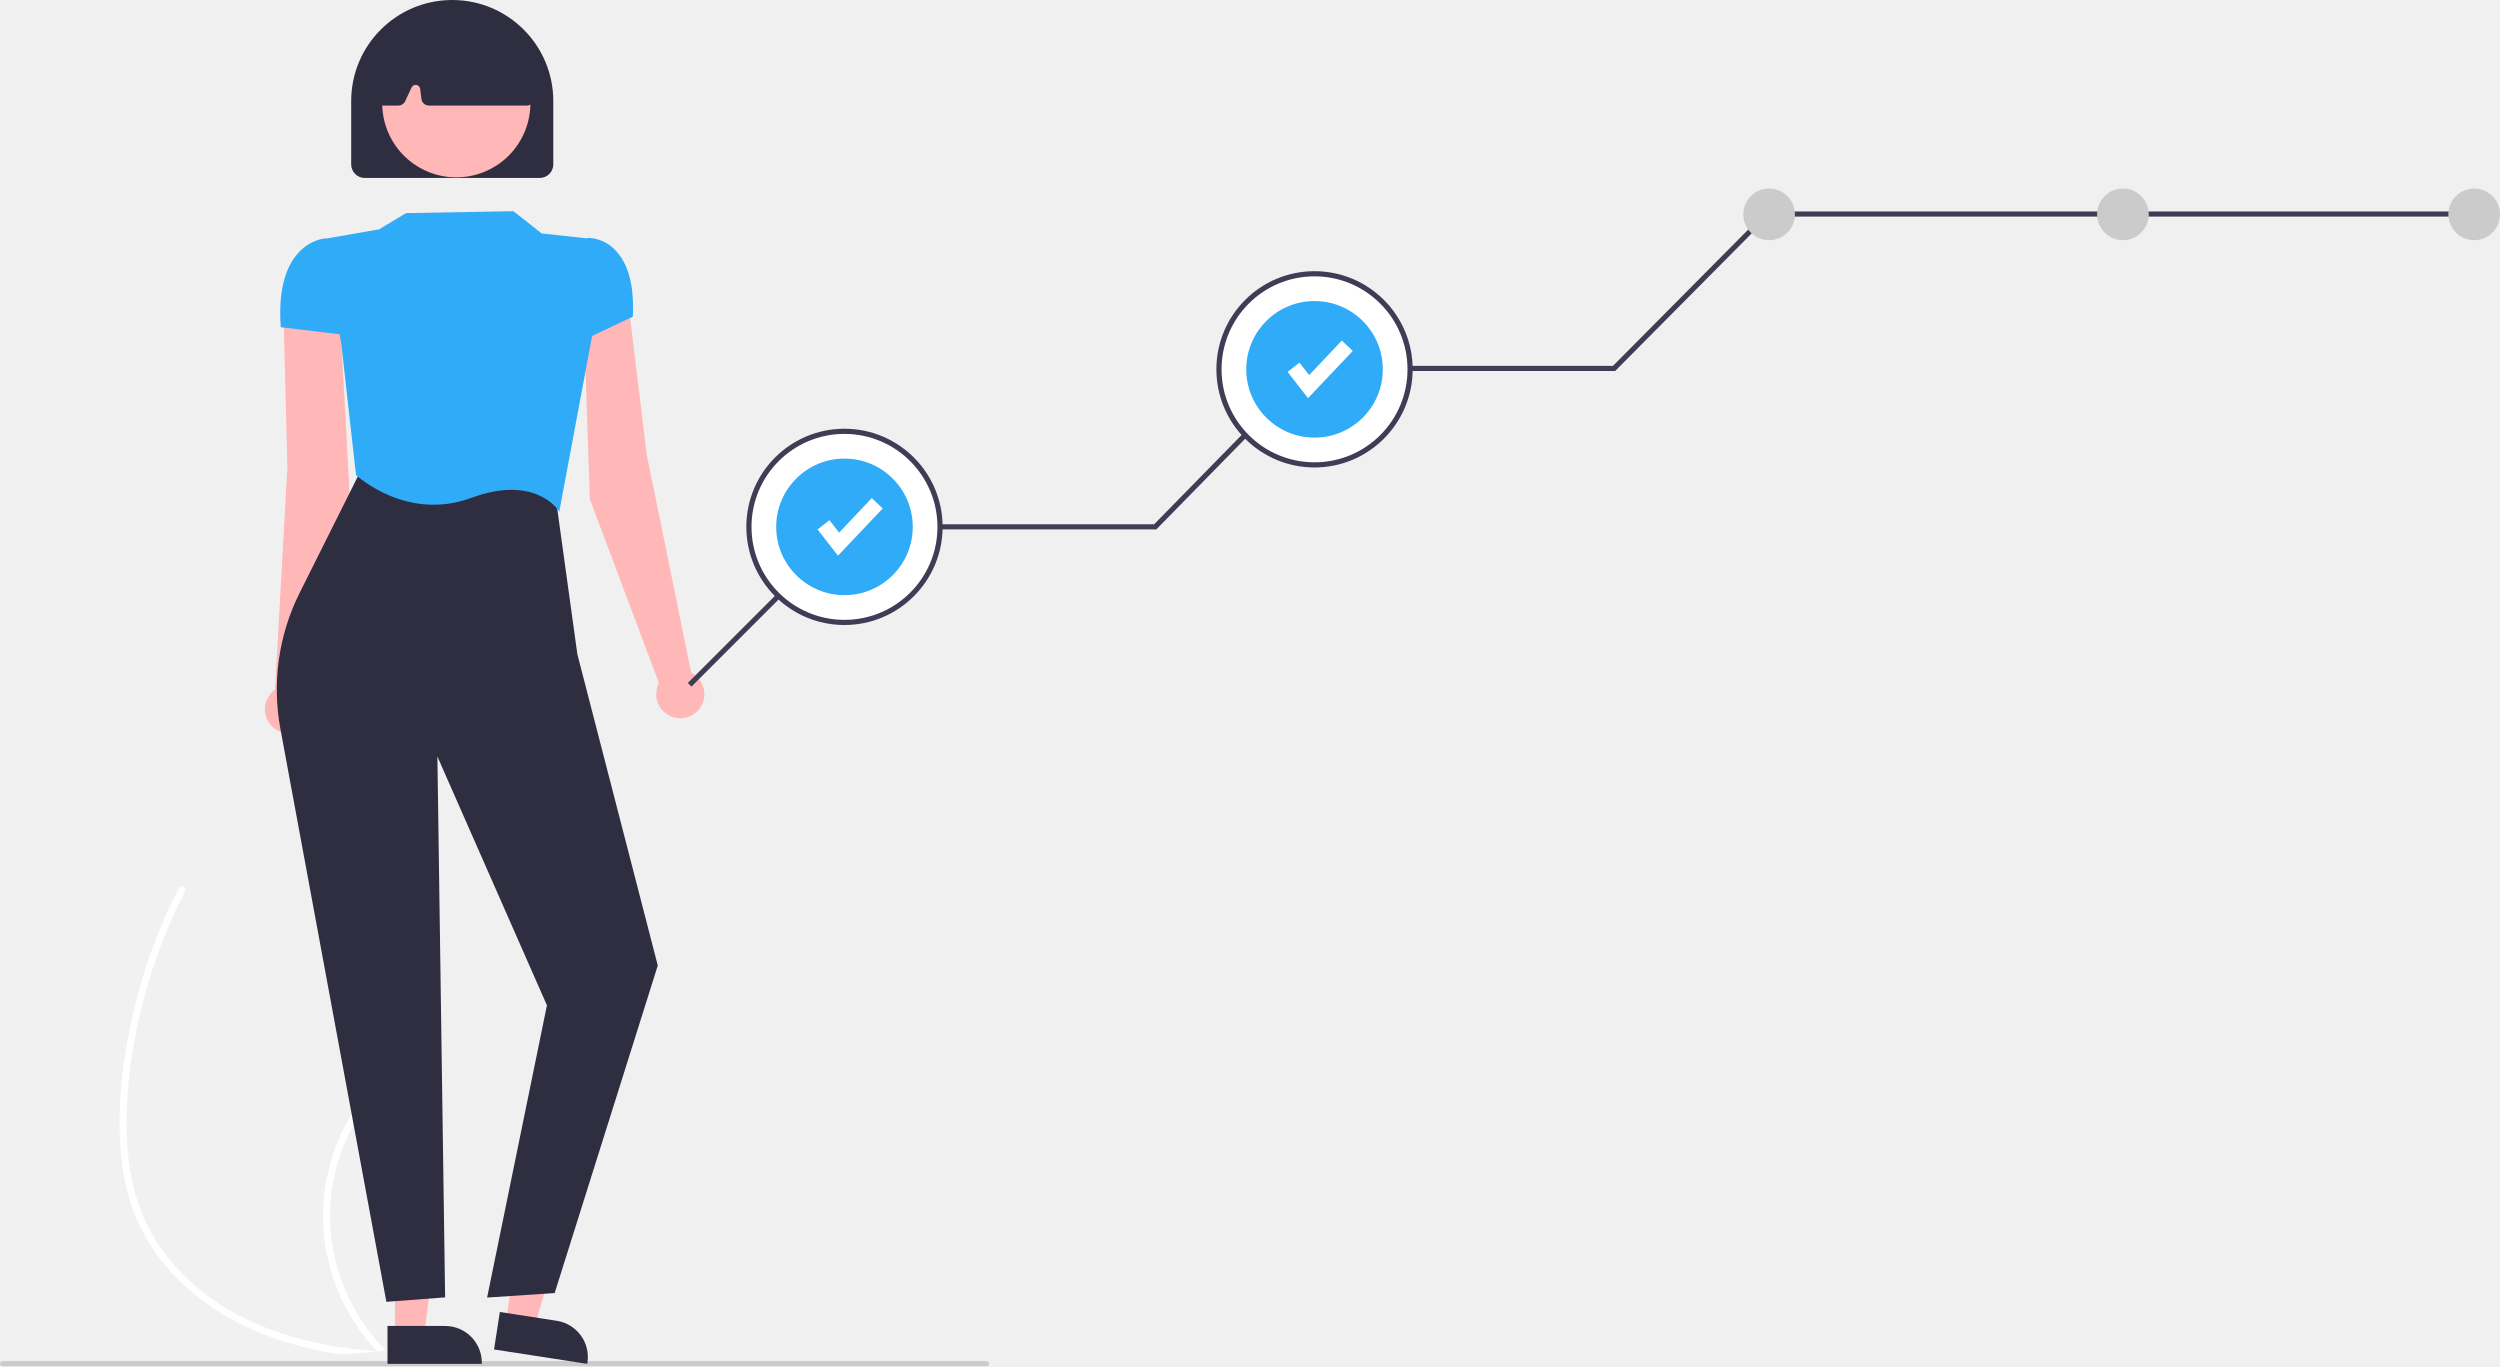
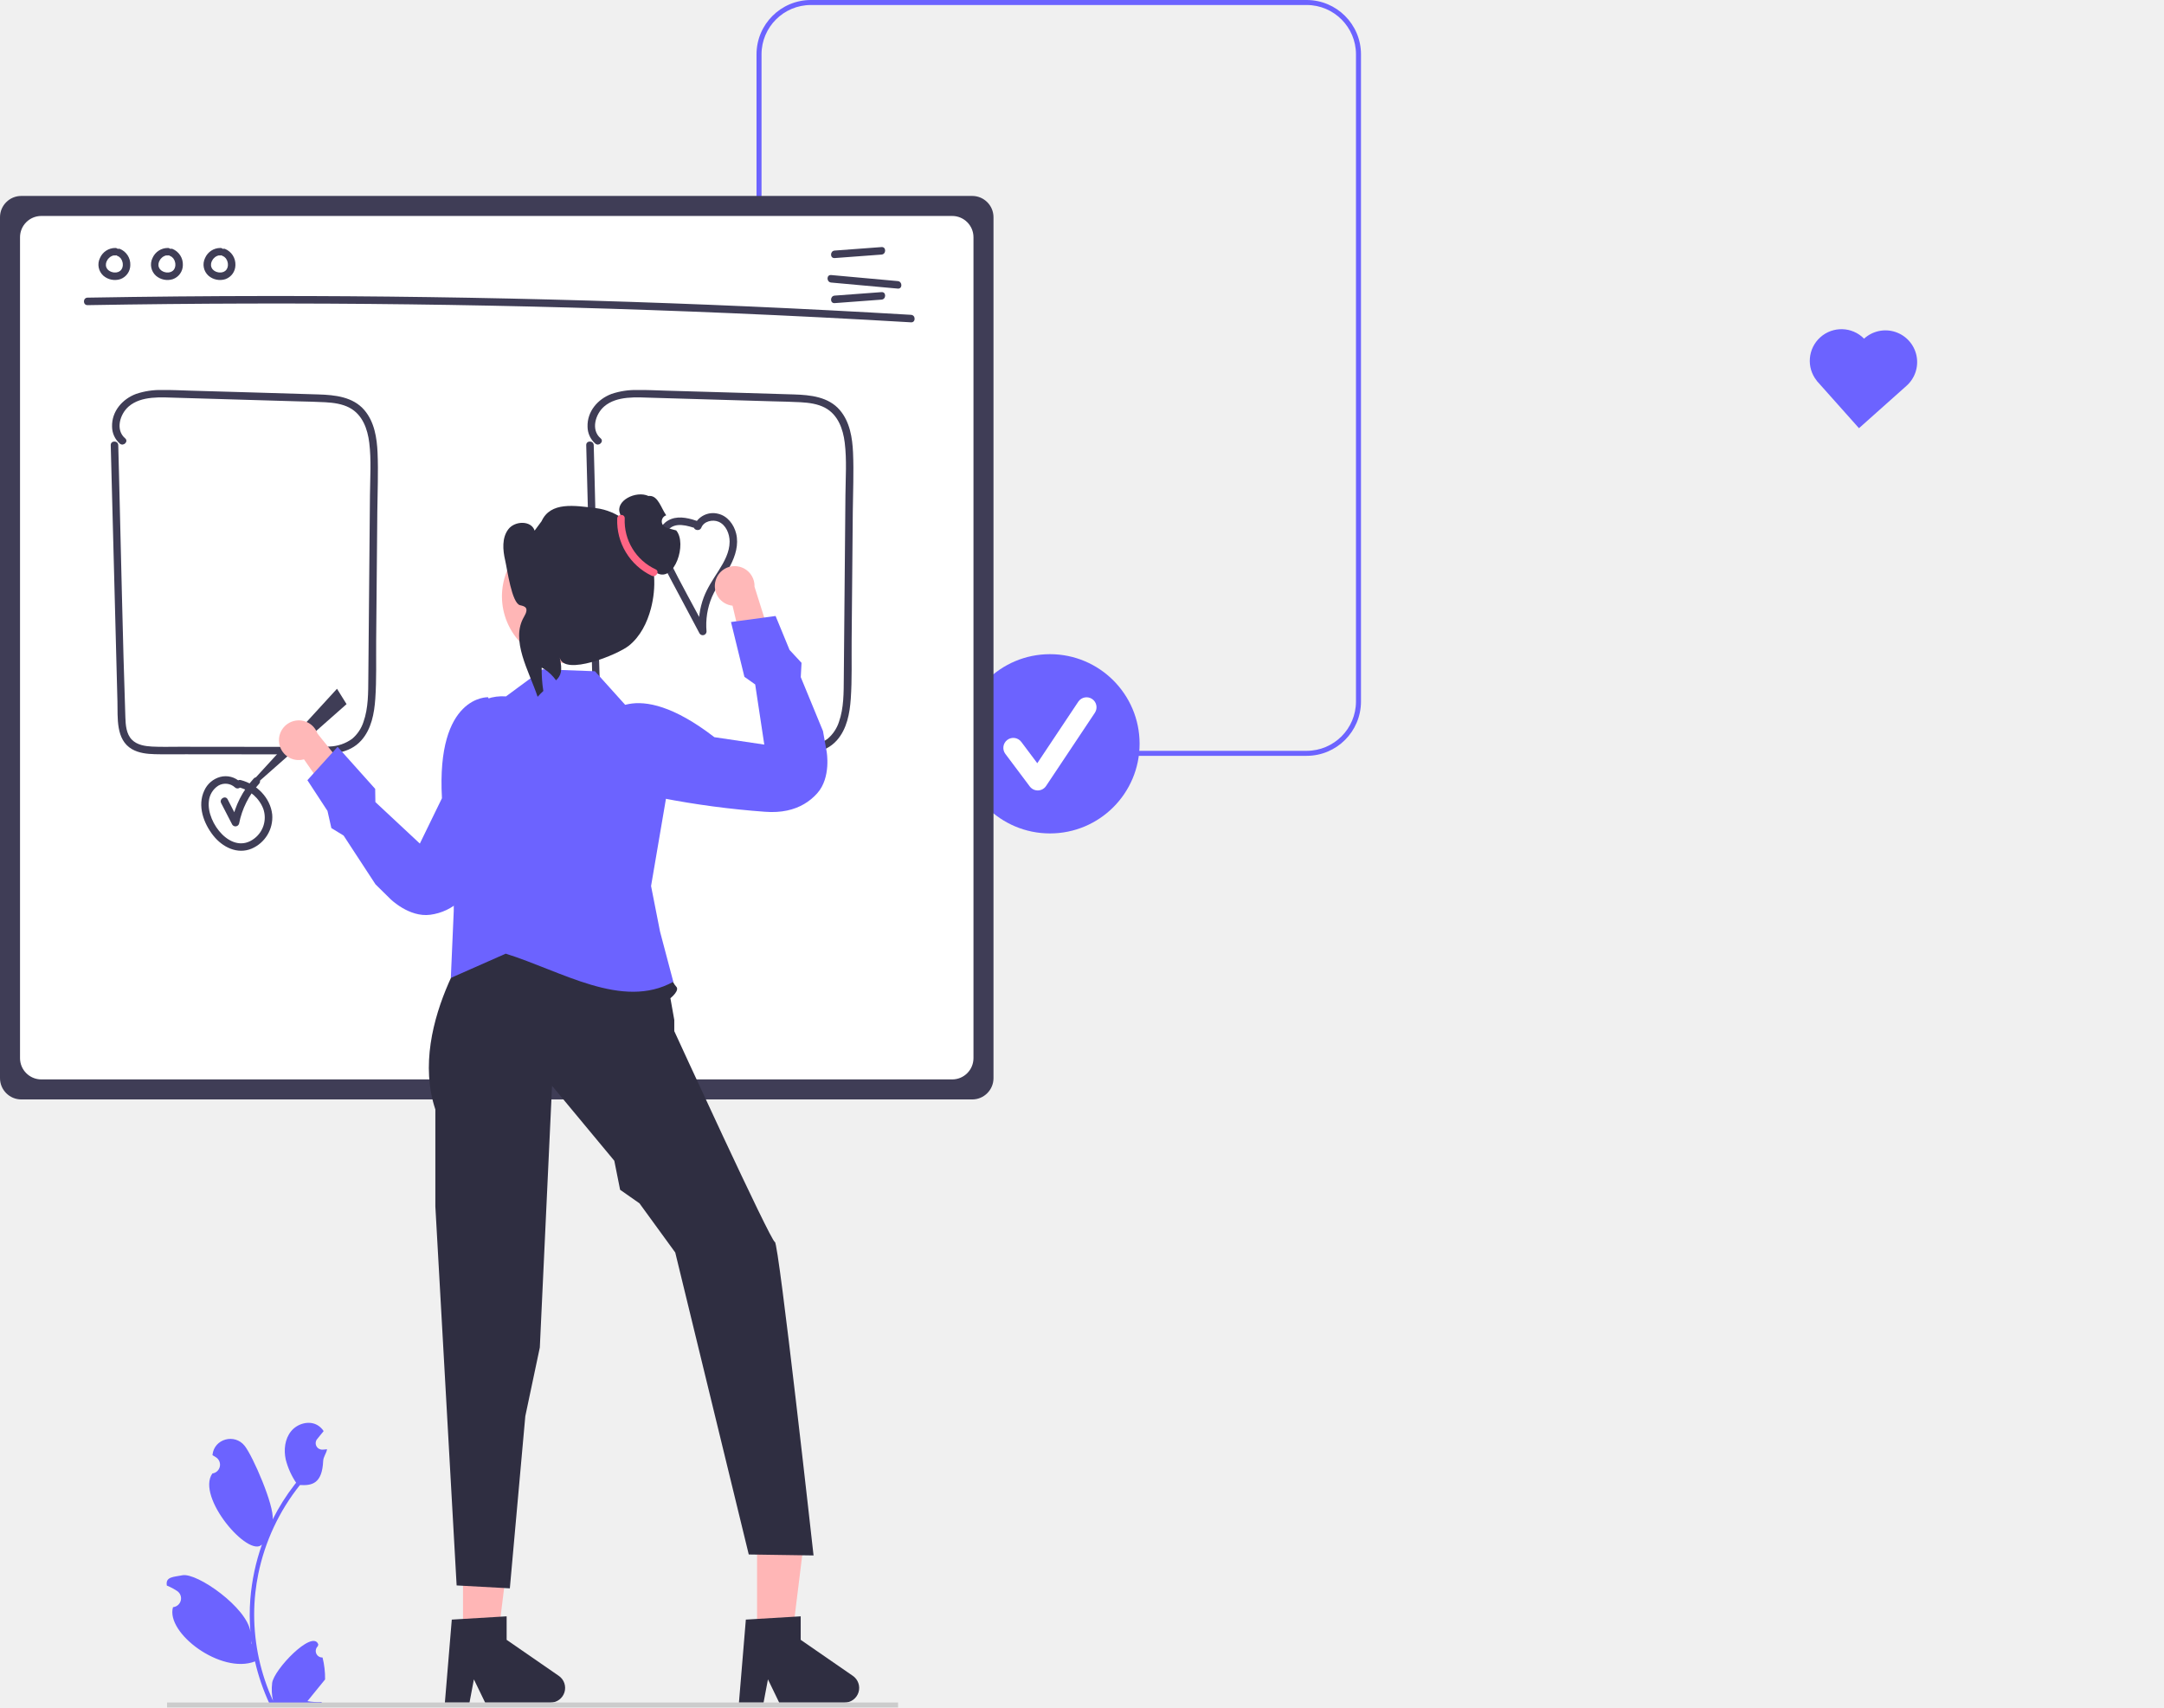
- <svg xmlns="http://www.w3.org/2000/svg" data-name="Layer 1" width="967.972" height="529" viewBox="0 0 967.972 529">
-   <path d="M154.442,692.271c26.423,19.035,60.664,19.991,93.762,17.652,4.622-.326,9.211-.709,13.757-1.122.027-.007.064-.005.091-.012.218-.021.437-.042.646-.054.938-.088,1.877-.175,2.807-.264l-.22.419-.689,1.3c.248-.435.495-.861.743-1.296.073-.131.155-.261.227-.391,8.574-14.921,17.078-30.39,19.248-47.428,2.242-17.685-4.059-37.709-19.624-46.401a31.408,31.408,0,0,0-6.445-2.699c-.931-.283-1.874-.512-2.828-.715A33.664,33.664,0,0,0,216.769,655.022c-13.196-13.531-10.734-35.482-6.182-53.827,4.561-18.345,10.082-38.758.806-55.236-5.156-9.172-14.224-14.862-24.401-17.154-.312-.067-.624-.135-.937-.193a49.13,49.13,0,0,0-35.297,6.185c-19.458,12.262-29.452,35.51-32.696,58.284C112.836,629.728,124.401,670.628,154.442,692.271Z" transform="translate(-116.0138 -185.5)" fill="#f1f1f1" />
-   <path d="M162.973,633.524a83.519,83.519,0,0,0,5.764,23.535A72.52,72.52,0,0,0,179.997,675.451c9.497,11.424,22.054,20.012,35.691,25.735a133.728,133.728,0,0,0,32.517,8.737c4.622-.326,9.211-.709,13.757-1.122.027-.007.064-.005.091-.012.218-.021.437-.042.646-.054.938-.088,1.877-.175,2.807-.264l-.22.419-.689,1.3c.248-.435.495-.861.743-1.296.073-.131.155-.261.227-.391a73.922,73.922,0,0,1-20.717-64.665,74.555,74.555,0,0,1,13.896-31.863c-.931-.283-1.874-.512-2.828-.715a77.3,77.3,0,0,0-7.051,11.679,75.742,75.742,0,0,0-6.535,47.12,77.438,77.438,0,0,0,19.62,38.625c-.883-.062-1.774-.134-2.646-.214-16.522-1.4-33.01-4.952-47.995-12.227a86.441,86.441,0,0,1-32.382-26.57c-9.076-12.517-13.075-27.572-13.762-42.874-.728-16.382,1.397-33.052,5.136-48.983a205.597,205.597,0,0,1,17.276-47.06,1.478,1.478,0,0,0-.587-1.951,1.257,1.257,0,0,0-.937-.193,1.095,1.095,0,0,0-.723.619c-.945,1.843-1.872,3.688-2.763,5.554a207.931,207.931,0,0,0-16.277,48.823C163.008,599.896,161.255,616.936,162.973,633.524Z" transform="translate(-116.0138 -185.5)" fill="#fff" />
-   <path d="M498.014,714.5h-381a1,1,0,0,1,0-2h381a1,1,0,0,1,0,2Z" transform="translate(-116.0138 -185.5)" fill="#cbcbcb" />
-   <path d="M383.644,445.967,366.417,361.552l-7.568-62.349-16.766,10.846,2.316,68.709,26.76,71.189a9.328,9.328,0,1,0,12.485-3.979Z" transform="translate(-116.0138 -185.5)" fill="#ffb7b7" />
-   <path d="M222.517,452.495l4.769-86.023-1.579-62.787,22.165,8.293,3.7,68.315-16.123,74.324a9.328,9.328,0,1,1-12.931-2.121Z" transform="translate(-116.0138 -185.5)" fill="#ffb7b7" />
-   <polygon points="152.925 517.096 164.25 517.095 169.638 473.411 152.923 473.412 152.925 517.096" fill="#ffb7b7" />
-   <path d="M266.049,698.898l22.304-.001h.001a14.215,14.215,0,0,1,14.214,14.214v.462l-36.518.001Z" transform="translate(-116.0138 -185.5)" fill="#2f2e41" />
-   <polygon points="195.822 512.084 207.014 513.815 219.018 471.469 202.5 468.914 195.822 512.084" fill="#ffb7b7" />
-   <path d="M309.546,693.488l22.042,3.41.001 0a14.215,14.215,0,0,1,11.873,16.22l-.071.456-36.089-5.583Z" transform="translate(-116.0138 -185.5)" fill="#2f2e41" />
-   <path d="M265.612,689.553l-.059-.317L224.553,467.561a83.739,83.739,0,0,1,7.4-52.365l24.816-49.631,74.048,10.032,8.739,63.189,31.142,120.542-.031.098-39.9,126.741-26.15,1.72,23.164-113.134-42.414-96.336L288.358,687.829Z" transform="translate(-116.0138 -185.5)" fill="#2f2e41" />
-   <path d="M332.54,383.683l-.489-.766c-.088-.138-9.082-13.689-33.559-4.641-24.986,9.238-44.347-8.605-44.54-8.786l-.096-.09-5.659-50.435-6.68-40.944,21.264-3.731,10.454-6.272,41.571-.74,10.939,8.604,17.96,1.957,1.644,37.307-.008.041Z" transform="translate(-116.0138 -185.5)" fill="#2fabf7" />
-   <path d="M338.498,318.755v-31.945l5.051-9.217.205-.006a15.141,15.141,0,0,1,10.461,4.753c5.08,5.162,7.381,13.761,6.84,25.559l-.01.216Z" transform="translate(-116.0138 -185.5)" fill="#2fabf7" />
-   <path d="M250.466,315.282,224.725,312.193l-.02-.296c-.878-12.837,1.362-22.366,6.66-28.321,4.808-5.405,10.316-5.732,10.548-5.744l.149-.007,6.968,6.335Z" transform="translate(-116.0138 -185.5)" fill="#2fabf7" />
-   <path d="M324.984,254.406h-67.738a5.261,5.261,0,0,1-5.256-5.256V224.624a39.124,39.124,0,0,1,78.249,0v24.526A5.261,5.261,0,0,1,324.984,254.406Z" transform="translate(-116.0138 -185.5)" fill="#2f2e41" />
-   <circle cx="292.688" cy="225.48" r="28.685" transform="translate(-161.5646 188.6466) rotate(-61.33685)" fill="#ffb7b7" />
-   <path d="M319.953,226.376H282.082a2.924,2.924,0,0,1-2.897-2.558l-.49-3.922a1.752,1.752,0,0,0-3.326-.523l-2.483,5.319a2.931,2.931,0,0,1-2.646,1.685H264.488a2.919,2.919,0,0,1-2.907-3.198l2.268-23.692a2.942,2.942,0,0,1,1.669-2.378c17.344-8.097,34.931-8.086,52.275.031a2.924,2.924,0,0,1,1.652,2.241l3.398,23.661a2.919,2.919,0,0,1-2.89,3.335Z" transform="translate(-116.0138 -185.5)" fill="#2f2e41" />
-   <polygon points="267.719 265.859 266.305 264.445 327.767 202.982 446.875 202.982 506.97 141.647 624.539 141.647 683.855 81.869 959.972 81.869 959.972 83.869 684.688 83.869 625.372 143.647 507.81 143.647 447.715 204.982 328.596 204.982 267.719 265.859" fill="#3f3d56" />
-   <circle cx="508.972" cy="143" r="37" fill="#fff" />
-   <circle cx="684.972" cy="83" r="10" fill="#cbcbcb" />
-   <circle cx="957.972" cy="83" r="10" fill="#cbcbcb" />
-   <circle cx="821.972" cy="83" r="10" fill="#cbcbcb" />
-   <path d="M624.986,366.5a38,38,0,1,1,38-38A38.043,38.043,0,0,1,624.986,366.5Zm0-74a36,36,0,1,0,36,36A36.041,36.041,0,0,0,624.986,292.5Z" transform="translate(-116.0138 -185.5)" fill="#3f3d56" />
-   <circle cx="508.972" cy="143" r="26.436" fill="#2fabf7" />
-   <polygon points="506.453 154.16 498.541 143.986 503.142 140.407 506.889 145.224 519.545 131.863 523.777 135.873 506.453 154.16" fill="#fff" />
-   <circle cx="326.972" cy="204" r="37" fill="#fff" />
-   <path d="M442.986,427.5a38,38,0,1,1,38-38A38.043,38.043,0,0,1,442.986,427.5Zm0-74a36,36,0,1,0,36,36A36.041,36.041,0,0,0,442.986,353.5Z" transform="translate(-116.0138 -185.5)" fill="#3f3d56" />
-   <circle cx="326.972" cy="204" r="26.436" fill="#2fabf7" />
-   <polygon points="324.453 215.16 316.541 204.986 321.142 201.407 324.889 206.224 337.545 192.863 341.777 196.873 324.453 215.16" fill="#fff" />
+ <svg xmlns="http://www.w3.org/2000/svg" data-name="Layer 1" width="864.731" height="682.242" viewBox="0 0 864.731 682.242">
+   <path d="M695.636,404.871H497.503a20.729,20.729,0,0,1-20.706-20.706V125.577a20.729,20.729,0,0,1,20.706-20.706H695.636a20.729,20.729,0,0,1,20.706,20.706V384.165A20.729,20.729,0,0,1,695.636,404.871Z" transform="translate(-173.493 -103.8713)" fill="#f0f0f0" />
+   <path d="M695.636,405.871H497.503a21.731,21.731,0,0,1-21.706-21.706V125.577a21.73,21.73,0,0,1,21.706-21.706h198.133a21.731,21.731,0,0,1,21.706,21.706V384.165A21.731,21.731,0,0,1,695.636,405.871ZM497.503,105.871A19.728,19.728,0,0,0,477.797,125.577V384.165a19.728,19.728,0,0,0,19.706,19.706h198.133a19.728,19.728,0,0,0,19.706-19.706V125.577a19.728,19.728,0,0,0-19.706-19.706Z" transform="translate(-173.493 -103.8713)" fill="#6c63ff" />
+   <path d="M1017.518,404.871H819.384a20.729,20.729,0,0,1-20.706-20.706V125.577a20.729,20.729,0,0,1,20.706-20.706h198.133a20.729,20.729,0,0,1,20.706,20.706V384.165A20.729,20.729,0,0,1,1017.518,404.871Z" transform="translate(-173.493 -103.8713)" fill="#f0f0f0" />
+   <circle cx="419.571" cy="297.192" r="35.811" fill="#6c63ff" />
+   <path d="M588.178,419.701a3.982,3.982,0,0,1-3.186-1.594l-9.77-13.027a3.983,3.983,0,1,1,6.374-4.78l6.392,8.522,16.416-24.624a3.984,3.984,0,0,1,6.629,4.419l-19.54,29.309a3.985,3.985,0,0,1-3.204,1.773C588.252,419.701,588.215,419.701,588.178,419.701Z" transform="translate(-173.493 -103.8713)" fill="#fff" />
+   <path d="M561.993,543.162h-380a8.51,8.51,0,0,1-8.5-8.5v-344a8.509,8.509,0,0,1,8.5-8.5h380a8.509,8.509,0,0,1,8.5,8.5v344A8.51,8.51,0,0,1,561.993,543.162Z" transform="translate(-173.493 -103.8713)" fill="#3f3d56" />
+   <path d="M553.993,535.162h-364a8.51,8.51,0,0,1-8.5-8.5v-328a8.509,8.509,0,0,1,8.5-8.5h364a8.509,8.509,0,0,1,8.5,8.5v328A8.51,8.51,0,0,1,553.993,535.162Z" transform="translate(-173.493 -103.8713)" fill="#fff" />
+   <path d="M208.487,225.796q64.256-1.117,128.526-.321,64.26.801,128.478,3.524,36.035,1.528,72.041,3.662c1.929.114,1.922-2.886,0-3q-64.153-3.796-128.4-5.681-64.238-1.88-128.513-1.837-36.067.024-72.131.654c-1.928.034-1.934,3.034,0,3Z" transform="translate(-173.493 -103.8713)" fill="#3f3d56" />
+   <path d="M507.022,206.985l18.731-1.394c1.914-.142,1.929-3.144,0-3l-18.731,1.394c-1.914.142-1.929,3.144,0,3Z" transform="translate(-173.493 -103.8713)" fill="#3f3d56" />
+   <path d="M507.022,224.985l18.731-1.394c1.914-.142,1.929-3.144,0-3l-18.731,1.394c-1.914.142-1.929,3.144,0,3Z" transform="translate(-173.493 -103.8713)" fill="#3f3d56" />
+   <path d="M505.613,216.765l26.632,2.42c1.922.175,1.91-2.826,0-3l-26.632-2.42c-1.922-.175-1.91,2.826,0,3Z" transform="translate(-173.493 -103.8713)" fill="#3f3d56" />
+   <path d="M219.572,202.951a6.636,6.636,0,0,0-6.133,4.006,5.974,5.974,0,0,0,1.375,7.096,7.102,7.102,0,0,0,6.729,1.367,6.003,6.003,0,0,0,4.023-5.643,6.707,6.707,0,0,0-4.179-6.469,1.506,1.506,0,0,0-1.845,1.048,1.543,1.543,0,0,0,1.048,1.845c.261.101-.239-.128.005.004.1.055.203.104.301.162.084.05.164.104.246.157.28.183-.137-.134.042.03.155.142.309.281.45.439.053.059.262.225.1.109-.124-.088-.048-.068,0,.003.036.054.075.106.111.16a5.346,5.346,0,0,1,.318.55c.022.044.042.089.065.132.042.082.103.103.004.001-.094-.098-.034-.091-.001.003.022.062.046.123.068.185a5.78,5.78,0,0,1,.177.617c.022.097.04.194.059.291.067.344-.01-.214.006.042.014.214.029.425.026.639q-.003.147-.013.294c-.003.049-.009.098-.012.146-.016.235-.016-.086.017-.108a2.77,2.77,0,0,0-.136.617c-.027.093-.059.184-.089.277-.104.322.098-.175-.013.045a5.483,5.483,0,0,1-.306.55c-.049.074-.233.242-.082.125.164-.127-.086.091-.139.148q-.102.108-.213.209a1.702,1.702,0,0,1-.149.129c-.01-.005.251-.174.11-.084-.178.114-.347.235-.535.334-.022.012-.262.123-.261.127-.01-.041.309-.112.09-.042-.046.015-.091.033-.137.048a4.9,4.9,0,0,1-.609.162c-.047.009-.097.014-.144.026-.155.04.148-.024.157-.018a1.308,1.308,0,0,0-.341.03,5.581,5.581,0,0,1-.639-0c-.049-.003-.098-.008-.148-.011-.114-.007-.198-.089-.046 0.0.117.069.108.019.004-.001-.049-.009-.097-.017-.146-.026a5.824,5.824,0,0,1-.624-.153c-.11-.034-.218-.073-.327-.111a.869.869,0,0,1-.138-.053c-.001-.012.281.134.132.054-.187-.101-.381-.186-.564-.296-.098-.059-.191-.123-.286-.186a.923.923,0,0,1-.119-.085c.003-.013.233.2.112.085-.152-.145-.315-.275-.459-.43-.033-.035-.064-.072-.097-.108l-.032-.036q-.122-.149-.005.001c.079.023.076.111 0-.003-.027-.04-.055-.08-.082-.12a3.134,3.134,0,0,1-.31-.554c.007-.006.13.361.036.084-.018-.052-.038-.104-.055-.156q-.052-.156-.091-.315c-.026-.105-.039-.214-.065-.319-.044-.177.026.139.018.132-.025-.025-.014-.178-.016-.215-.012-.235.015-.464.019-.698.003-.181-.015.141-.019.132a.508.508,0,0,1,.028-.159c.027-.123.052-.247.086-.369q.057-.21.131-.414c.019-.051.041-.101.058-.153.063-.188-.125.227-.021.058.143-.234.249-.487.401-.717.036-.055.254-.359.138-.206-.115.153.119-.137.163-.187.184-.205.4-.373.591-.569.113-.116-.079.057-.09.065.059-.042.117-.086.176-.127q.156-.108.32-.204c.123-.072.262-.126.381-.202.141-.09-.108.04-.112.042a1.116,1.116,0,0,1,.201-.077c.116-.041.621-.259.727-.191-.005-.003-.384.03-.077.011.072-.005.144-.012.217-.015.147-.006.293-.002.439.005a1.51,1.51,0,0,0,1.5-1.5,1.533,1.533,0,0,0-1.5-1.5Z" transform="translate(-173.493 -103.8713)" fill="#3f3d56" />
+   <path d="M240.572,202.951a6.636,6.636,0,0,0-6.133,4.006,5.974,5.974,0,0,0,1.375,7.096,7.102,7.102,0,0,0,6.729,1.367,6.003,6.003,0,0,0,4.023-5.643,6.707,6.707,0,0,0-4.179-6.469,1.506,1.506,0,0,0-1.845,1.048,1.543,1.543,0,0,0,1.048,1.845c.261.101-.239-.128.005.004.1.055.203.104.301.162.084.05.164.104.246.157.28.183-.137-.134.042.03.155.142.309.281.45.439.053.059.262.225.1.109-.124-.088-.048-.068,0,.003.036.054.075.106.111.16a5.346,5.346,0,0,1,.318.55c.022.044.042.089.065.132.042.082.103.103.004.001-.094-.098-.034-.091-.001.003.022.062.046.123.068.185a5.78,5.78,0,0,1,.177.617c.022.097.04.194.059.291.067.344-.01-.214.006.042.014.214.029.425.026.639q-.003.147-.013.294c-.003.049-.009.098-.012.146-.016.235-.016-.086.017-.108a2.77,2.77,0,0,0-.136.617c-.027.093-.059.184-.089.277-.104.322.098-.175-.013.045a5.483,5.483,0,0,1-.306.55c-.049.074-.233.242-.082.125.164-.127-.086.091-.139.148q-.102.108-.213.209a1.702,1.702,0,0,1-.149.129c-.01-.005.251-.174.11-.084-.178.114-.347.235-.535.334-.022.012-.262.123-.261.127-.01-.041.309-.112.09-.042-.046.015-.091.033-.137.048a4.9,4.9,0,0,1-.609.162c-.047.009-.097.014-.144.026-.155.04.148-.024.157-.018a1.308,1.308,0,0,0-.341.03,5.581,5.581,0,0,1-.639-0c-.049-.003-.098-.008-.148-.011-.114-.007-.198-.089-.046 0.0.117.069.108.019.004-.001-.049-.009-.097-.017-.146-.026a5.824,5.824,0,0,1-.624-.153c-.11-.034-.218-.073-.327-.111a.869.869,0,0,1-.138-.053c-.001-.012.281.134.132.054-.187-.101-.381-.186-.564-.296-.098-.059-.191-.123-.286-.186a.923.923,0,0,1-.119-.085c.003-.013.233.2.112.085-.152-.145-.315-.275-.459-.43-.033-.035-.064-.072-.097-.108l-.032-.036q-.122-.149-.005.001c.079.023.076.111 0-.003-.027-.04-.055-.08-.082-.12a3.134,3.134,0,0,1-.31-.554c.007-.006.13.361.036.084-.018-.052-.038-.104-.055-.156q-.052-.156-.091-.315c-.026-.105-.039-.214-.065-.319-.044-.177.026.139.018.132-.025-.025-.014-.178-.016-.215-.012-.235.015-.464.019-.698.003-.181-.015.141-.019.132a.508.508,0,0,1,.028-.159c.027-.123.052-.247.086-.369q.057-.21.131-.414c.019-.051.041-.101.058-.153.063-.188-.125.227-.021.058.143-.234.249-.487.401-.717.036-.055.254-.359.138-.206-.115.153.119-.137.163-.187.184-.205.4-.373.591-.569.113-.116-.079.057-.09.065.059-.042.117-.086.176-.127q.156-.108.32-.204c.123-.072.262-.126.381-.202.141-.09-.108.04-.112.042a1.116,1.116,0,0,1,.201-.077c.116-.041.621-.259.727-.191-.005-.003-.384.03-.077.011.072-.005.144-.012.217-.015.147-.006.293-.002.439.005a1.51,1.51,0,0,0,1.5-1.5,1.533,1.533,0,0,0-1.5-1.5Z" transform="translate(-173.493 -103.8713)" fill="#3f3d56" />
+   <path d="M261.572,202.951a6.636,6.636,0,0,0-6.133,4.006,5.974,5.974,0,0,0,1.375,7.096,7.102,7.102,0,0,0,6.729,1.367,6.003,6.003,0,0,0,4.023-5.643,6.707,6.707,0,0,0-4.179-6.469,1.506,1.506,0,0,0-1.845,1.048,1.543,1.543,0,0,0,1.048,1.845c.261.101-.239-.128.005.004.1.055.203.104.301.162.084.05.164.104.246.157.28.183-.137-.134.042.03.155.142.309.281.45.439.053.059.262.225.1.109-.124-.088-.048-.068-0.0.003.036.054.075.106.111.16a5.346,5.346,0,0,1,.318.55c.022.044.042.089.065.132.042.082.103.103.004.001-.094-.098-.034-.091-.001.003.022.062.046.123.068.185a5.78,5.78,0,0,1,.177.617c.022.097.04.194.059.291.067.344-.01-.214.006.042.014.214.029.425.026.639q-.003.147-.013.294c-.003.049-.009.098-.012.146-.016.235-.016-.086.017-.108a2.77,2.77,0,0,0-.136.617c-.027.093-.059.184-.089.277-.104.322.098-.175-.013.045a5.483,5.483,0,0,1-.306.55c-.049.074-.233.242-.082.125.164-.127-.086.091-.139.148q-.102.108-.213.209a1.702,1.702,0,0,1-.149.129c-.01-.005.251-.174.11-.084-.178.114-.347.235-.535.334-.022.012-.262.123-.261.127-.01-.041.309-.112.09-.042-.046.015-.091.033-.137.048a4.9,4.9,0,0,1-.609.162c-.047.009-.097.014-.144.026-.155.04.148-.024.157-.018a1.308,1.308,0,0,0-.341.03,5.581,5.581,0,0,1-.639-0c-.049-.003-.098-.008-.148-.011-.114-.007-.198-.089-.046 0.0.117.069.108.019.004-.001-.049-.009-.097-.017-.146-.026a5.824,5.824,0,0,1-.624-.153c-.11-.034-.218-.073-.327-.111a.869.869,0,0,1-.138-.053c-.001-.012.281.134.132.054-.187-.101-.381-.186-.564-.296-.098-.059-.191-.123-.286-.186a.923.923,0,0,1-.119-.085c.003-.013.233.2.112.085-.152-.145-.315-.275-.459-.43-.033-.035-.064-.072-.097-.108l-.032-.036q-.122-.149-.005.001c.079.023.076.111 0-.003-.027-.04-.055-.08-.082-.12a3.134,3.134,0,0,1-.31-.554c.007-.006.13.361.036.084-.018-.052-.038-.104-.055-.156q-.052-.156-.091-.315c-.026-.105-.039-.214-.065-.319-.044-.177.026.139.018.132-.025-.025-.014-.178-.016-.215-.012-.235.015-.464.019-.698.003-.181-.015.141-.019.132a.508.508,0,0,1,.028-.159c.027-.123.052-.247.086-.369q.057-.21.131-.414c.019-.051.041-.101.058-.153.063-.188-.125.227-.021.058.143-.234.249-.487.401-.717.036-.055.254-.359.138-.206-.115.153.119-.137.163-.187.184-.205.4-.373.591-.569.113-.116-.079.057-.09.065.059-.042.117-.086.176-.127q.156-.108.32-.204c.123-.072.262-.126.381-.202.141-.09-.108.04-.112.042a1.116,1.116,0,0,1,.201-.077c.116-.041.621-.259.727-.191-.005-.003-.384.03-.077.011.072-.005.144-.012.217-.015.147-.006.293-.002.439.005a1.51,1.51,0,0,0,1.5-1.5,1.533,1.533,0,0,0-1.5-1.5Z" transform="translate(-173.493 -103.8713)" fill="#3f3d56" />
+   <path d="M217.746,281.733l1.338,51.205,1.338,51.205c.169,6.461-.744,15.274,5.81,19.058,2.734,1.579,6.003,1.925,9.101,2.011,4.113.114,8.239.03,12.354.034l51.25.055c6.734.007,14.13-.189,18.954-5.613,4.027-4.527,5.168-10.803,5.572-16.659.533-7.729.277-15.554.346-23.298l.23-25.734.23-25.734c.07-7.818.439-15.699.097-23.512-.262-5.961-1.269-12.327-5.266-17.011-4.553-5.337-11.752-6.057-18.318-6.267-16.981-.544-33.965-1.002-50.948-1.503-3.907-.115-7.825-.325-11.734-.273a30.363,30.363,0,0,0-10.236,1.568c-5.491,2.056-9.78,6.987-9.589,13.103a9.099,9.099,0,0,0,3.102,6.756c1.466,1.24,3.598-.872,2.121-2.121-4.002-3.386-2.064-9.73,1.435-12.735,5.069-4.354,13.016-3.647,19.197-3.465l48.108,1.419c3.731.11,7.472.147,11.199.366,3.327.196,6.801.628,9.779,2.23,5.149,2.77,7.158,8.454,7.834,13.951.851,6.916.339,14.053.277,21l-.219,24.484-.433,48.469c-.053,5.895.038,11.98-1.945,17.617a14.869,14.869,0,0,1-4.51,6.723,16.231,16.231,0,0,1-9.029,3.087c-3.652.294-7.345.152-11.005.148l-12.5-.013-24-.026-12.5-.013c-3.653-.004-7.332.124-10.98-.077-2.8-.154-5.924-.638-7.987-2.721-2.311-2.333-2.525-5.936-2.631-9.03-1.105-32.219-1.687-64.466-2.529-96.693l-.313-11.989c-.05-1.927-3.051-1.934-3,0Z" transform="translate(-173.493 -103.8713)" fill="#3f3d56" />
+   <path d="M407.746,281.733l1.338,51.205,1.338,51.205c.169,6.461-.744,15.274,5.81,19.058,2.734,1.579,6.003,1.925,9.101,2.011,4.113.114,8.239.03,12.354.034l51.25.055c6.734.007,14.13-.189,18.954-5.613,4.027-4.527,5.168-10.803,5.572-16.659.533-7.729.277-15.554.346-23.298l.23-25.734.23-25.734c.07-7.818.439-15.699.097-23.512-.262-5.961-1.269-12.327-5.266-17.011-4.553-5.337-11.752-6.057-18.318-6.267-16.981-.544-33.965-1.002-50.948-1.503-3.907-.115-7.825-.325-11.734-.273a30.363,30.363,0,0,0-10.236,1.568c-5.491,2.056-9.78,6.987-9.589,13.103a9.099,9.099,0,0,0,3.102,6.756c1.466,1.24,3.598-.872,2.121-2.121-4.002-3.386-2.064-9.73,1.435-12.735,5.069-4.354,13.016-3.647,19.197-3.465l48.108,1.419c3.731.11,7.472.147,11.199.366,3.327.196,6.801.628,9.779,2.23,5.149,2.77,7.158,8.454,7.834,13.951.851,6.916.339,14.053.277,21l-.219,24.484-.433,48.469c-.053,5.895.038,11.98-1.945,17.617a14.869,14.869,0,0,1-4.51,6.723,16.231,16.231,0,0,1-9.029,3.087c-3.652.294-7.345.152-11.005.148l-12.5-.013-24-.026-12.5-.013c-3.653-.004-7.332.124-10.98-.077-2.8-.154-5.924-.638-7.987-2.721-2.311-2.333-2.525-5.936-2.631-9.03-1.105-32.219-1.687-64.466-2.529-96.693l-.313-11.989c-.05-1.927-3.051-1.934-3,0Z" transform="translate(-173.493 -103.8713)" fill="#3f3d56" />
+   <path d="M269.529,416.385a8.486,8.486,0,0,0-8.044-2.092,9.809,9.809,0,0,0-6.364,5.463c-2.834,6.036-.295,13.072,3.621,18.001,3.639,4.58,9.551,7.599,15.311,5.194a13.632,13.632,0,0,0,8.218-13.625c-.726-6.703-6.173-12.131-12.569-13.768-1.871-.479-2.67,2.414-.798,2.893a14.044,14.044,0,0,1,9.834,8.694,10.523,10.523,0,0,1-3.628,11.769c-8.939,6.864-19.165-6.26-18.162-14.848a8.291,8.291,0,0,1,3.785-6.281,5.624,5.624,0,0,1,6.673.721,1.501,1.501,0,0,0,2.121-2.121Z" transform="translate(-173.493 -103.8713)" fill="#3f3d56" />
+   <path d="M452.805,312.27c-3.501-1.204-7.565-2.4-11.187-.988-3.417,1.332-5.3,4.592-5.67,8.13-.413,3.946,1.265,7.709,3.043,11.125,2.139,4.109,4.345,8.185,6.519,12.276l7.519,14.15a1.511,1.511,0,0,0,2.795-.757,28.94,28.94,0,0,1,2.192-13.904c1.923-4.431,5.065-8.173,7.299-12.433,2.056-3.922,3.427-8.422,2.338-12.842-.881-3.575-3.481-7.054-7.228-7.886a8.204,8.204,0,0,0-9.553,4.719c-.708,1.797,2.192,2.576,2.893.798.998-2.533,4.491-3.31,6.819-2.34,3.033,1.263,4.472,4.888,4.468,7.97-.005,4.213-2.163,8.062-4.353,11.522-2.212,3.495-4.537,6.874-6.007,10.769a31.427,31.427,0,0,0-1.868,13.629l2.795-.757c-4.882-9.188-10.033-18.283-14.642-27.611-1.772-3.587-3.367-8.425-.649-12.003,2.786-3.668,8.103-1.901,11.68-.671,1.83.629,2.615-2.268.798-2.893Z" transform="translate(-173.493 -103.8713)" fill="#3f3d56" />
+   <path d="M261.868,424.766l4.417,8.568a1.515,1.515,0,0,0,2.742-.358,32.999,32.999,0,0,1,7.971-15.905c1.3-1.423-.816-3.551-2.121-2.121a35.923,35.923,0,0,0-8.742,17.229l2.742-.358-4.417-8.568c-.885-1.717-3.475-.201-2.59,1.514Z" transform="translate(-173.493 -103.8713)" fill="#3f3d56" />
+   <path d="M311.975,385.213l-34.903,30.828a1.025,1.025,0,0,1-1.435-1.461l32.521-35.507Z" transform="translate(-173.493 -103.8713)" fill="#3f3d56" />
+   <polygon points="185.013 656.522 198.731 656.522 205.26 603.608 185.013 603.608 185.013 656.522" fill="#ffb6b6" />
+   <path d="M351.265,784.162h9.838l1.756-9.288,4.498,9.288h26.093A5.865,5.865,0,0,0,396.783,773.47l-20.837-14.391v-9.39l-21.917,1.308Z" transform="translate(-173.493 -103.8713)" fill="#2f2e41" />
+   <polygon points="302.519 656.522 316.237 656.522 322.766 603.608 302.519 603.608 302.519 656.522" fill="#ffb6b6" />
+   <path d="M468.771,784.162h9.838l1.756-9.288,4.498,9.288h26.093A5.865,5.865,0,0,0,514.288,773.47l-20.837-14.391v-9.39l-21.917,1.308Z" transform="translate(-173.493 -103.8713)" fill="#2f2e41" />
+   <path d="M436.363,479.917l-69.576-7.731s-30.923,40.199-19.327,74.987v38.738l8.504,151.435,21.259,1.16,6.185-68.803,5.798-27.444,4.884-104.559,24.879,29.958,2.319,11.596,7.731,5.411,14.302,19.652,29.376,120.659,25.889.387s-13.906-125.237-15.452-125.237-40.199-84.264-40.199-84.264v-4.459l-1.546-8.683s3.865-3.092,2.319-4.638-3.092-6.185-3.092-6.185Z" transform="translate(-173.493 -103.8713)" fill="#2f2e41" />
+   <path d="M411.238,372.074l13.915,15.461,19.327,6.958-10.823,63.391,3.59,18.229,5.301,20.038c-20.424,11.298-44.685-4.305-66.973-11.235l-21.93,9.689,1.16-26.671.595-67.198a18.834,18.834,0,0,1,20.278-18.612h0l14.688-10.823Z" transform="translate(-173.493 -103.8713)" fill="#6c63ff" />
+   <path d="M285.006,400.431a7.882,7.882,0,0,0,9.964,6.841l15.953,23.023,5.424-13.507-15.981-19.792a7.925,7.925,0,0,0-15.36,3.435Z" transform="translate(-173.493 -103.8713)" fill="#ffb8b8" />
+   <path d="M368.536,382.454s-20.765-.92-18.44,40.347l-8.834,18.128-17.767-16.582-.08-5.278L308.389,402.273l-12.061,13.333,8.028,12.274,1.548,6.855,4.89,2.987L323.551,457.228l5.902,5.809s7.486,7.46,15.954,6.336a21.752,21.752,0,0,0,6.517-1.917c4.028-1.917,8.008-5.355,11.354-11.175a348.802,348.802,0,0,0,18.826-37.218Z" transform="translate(-173.493 -103.8713)" fill="#6c63ff" />
+   <path d="M459.44,335.866a7.882,7.882,0,0,0,6.774,10.01l6.435,27.261,9.985-10.59-7.642-24.264a7.925,7.925,0,0,0-15.553-2.416Z" transform="translate(-173.493 -103.8713)" fill="#ffb8b8" />
+   <path d="M415.248,390.819s10.98-17.649,43.705,7.598l19.947,2.961-3.634-24.03-4.308-3.05-5.359-21.889,17.816-2.412,5.586,13.561,4.78,5.152-.301,5.722,8.877,21.55,1.455,8.152s1.922,10.393-3.792,16.742a21.752,21.752,0,0,1-5.265,4.292c-3.859,2.239-8.944,3.578-15.637,3.048a348.802,348.802,0,0,1-41.343-5.511Z" transform="translate(-173.493 -103.8713)" fill="#6c63ff" />
+   <circle cx="400.854" cy="342.132" r="26.778" transform="translate(-288.4769 130.3273) rotate(-28.663)" fill="#ffb6b6" />
+   <path d="M436.087,332.893c-.08.03-.15.06-.23.09a3.749,3.749,0,0,1-.47.17,12.933,12.933,0,0,1-3.17.72,12.684,12.684,0,0,1-1.39.07,13.083,13.083,0,0,1-1.78-.12,12.591,12.591,0,0,1-1.94-.4,9.239,9.239,0,0,1-.89-.29,13.64,13.64,0,0,1-8.42-8.77v-.01a5.905,5.905,0,0,1-.17-.6,13.538,13.538,0,0,1-.44-3.45v-.02a13.538,13.538,0,0,1,2.55-7.91c1-1.41,2.152-1.643,1.51-3.26-2.047-5.158,6.391-9.348,11.36-7.07a4.869,4.869,0,0,1,.54-.02c3.35,0,4.58,4.95,6.57,7.74l-.058.019a2.57,2.57,0,0,0,.02,4.863q1.993.655,4.028,1.158C448.17,321.101,442.999,336.555,436.087,332.893Z" transform="translate(-173.493 -103.8713)" fill="#2f2e41" />
+   <path d="M433.587,347.063c-1.49,5.63-4.23,11.12-8.76,14.77-4.54,3.65-25.87,12.27-27.65,4.84,1.19,5.19.46,7.17-1.48,9.02-.33-.45-.68-.88-1.04-1.3a16.87,16.87,0,0,0-4.7-3.79,54.227,54.227,0,0,0,.65,9.36,31.641,31.641,0,0,0-2.28,2.32c-3.42-10.28-10.942-22.601-5.45-31.94,2.18-3.706.371-4.219-1.55-4.65-3.354-.752-5.17-14.53-5.96-17.88-.98-4.2-1.36-9.03,1.25-12.47s9.19-3.57,10.51.54l2.78-3.76c3.6-7.87,13.1-6.27,21.69-5.23,8.59,1.03,16.16,7.09,20.01,14.84C435.447,329.483,435.796,338.693,433.587,347.063Z" transform="translate(-173.493 -103.8713)" fill="#2f2e41" />
+   <path d="M420.132,311.038a24.257,24.257,0,0,0,13.817,22.897c1.744.795,3.27-1.789,1.514-2.59a21.341,21.341,0,0,1-12.332-20.307c.105-1.929-2.895-1.923-3,0Z" transform="translate(-173.493 -103.8713)" fill="#ff6584" />
+   <path d="M302.39,766.137a2.606,2.606,0,0,1-1.888-4.516l.179-.71q-.035-.085-.071-.17c-2.399-5.72-17.706,10.225-18.368,15.601a20.701,20.701,0,0,0,.363,7.119,82.992,82.992,0,0,1-7.549-34.469,80.103,80.103,0,0,1,.497-8.936q.412-3.649,1.142-7.245a83.953,83.953,0,0,1,16.649-35.582c4.738.264,8.891-.457,9.292-9.641.071-1.634,1.283-3.048,1.55-4.657-.452.059-.912.096-1.365.126-.141.007-.289.015-.43.022l-.053.002a2.582,2.582,0,0,1-2.12-4.206q.293-.361.586-.721c.297-.371.601-.734.897-1.105a1.285,1.285,0,0,0,.096-.111c.341-.423.682-.838,1.023-1.261a7.465,7.465,0,0,0-2.447-2.366c-3.419-2.002-8.135-.616-10.605,2.477-2.477,3.092-2.944,7.431-2.084,11.294a29.916,29.916,0,0,0,4.138,9.225c-.185.237-.378.467-.564.705a84.496,84.496,0,0,0-8.819,13.972c.701-5.472-7.867-25.236-11.18-29.422-3.98-5.028-12.14-2.834-12.841,3.54q-.01.093-.02.185.738.416,1.445.884a3.534,3.534,0,0,1-1.425,6.432l-.072.011c-6.587,9.405,14.53,33.885,19.815,28.388a86.245,86.245,0,0,0-4.642,21.847,81.801,81.801,0,0,0,.059,13.208l-.022-.156c-1.174-9.57-21.322-23.798-27.206-22.613-3.389.683-6.728.528-6.213,3.946q.012.082.025.164a23.746,23.746,0,0,1,2.662,1.283q.738.417,1.445.884a3.534,3.534,0,0,1-1.425,6.432l-.072.011c-.052.007-.096.015-.148.022-2.998,10.317,19.238,26.967,32.756,21.669l.007,0a86.22,86.22,0,0,0,5.792,16.908h20.69c.074-.23.141-.467.208-.697a23.508,23.508,0,0,1-5.725-.341c1.535-1.884,3.07-3.782,4.605-5.666a1.285,1.285,0,0,0,.096-.111c.779-.964,1.565-1.921,2.343-2.885l0-.001a34.434,34.434,0,0,0-1.009-8.772Zm-23.693-46.609.011-.015-.011.03Zm-4.583,41.314-.178-.4c.007-.289.007-.578,0-.875,0-.082-.015-.163-.015-.245.067.512.126,1.023.2,1.535Z" transform="translate(-173.493 -103.8713)" fill="#6c63ff" />
+   <rect x="66.754" y="680.242" width="292.118" height="2" fill="#ccc" />
+   <path d="M918.391,239.166l-.024.021a12.658,12.658,0,0,0-18.874,16.828l-.024.021,16.871,18.922,18.922-16.871a12.676,12.676,0,1,0-16.871-18.922Z" transform="translate(-173.493 -103.8713)" fill="#6c63ff" />
</svg>
